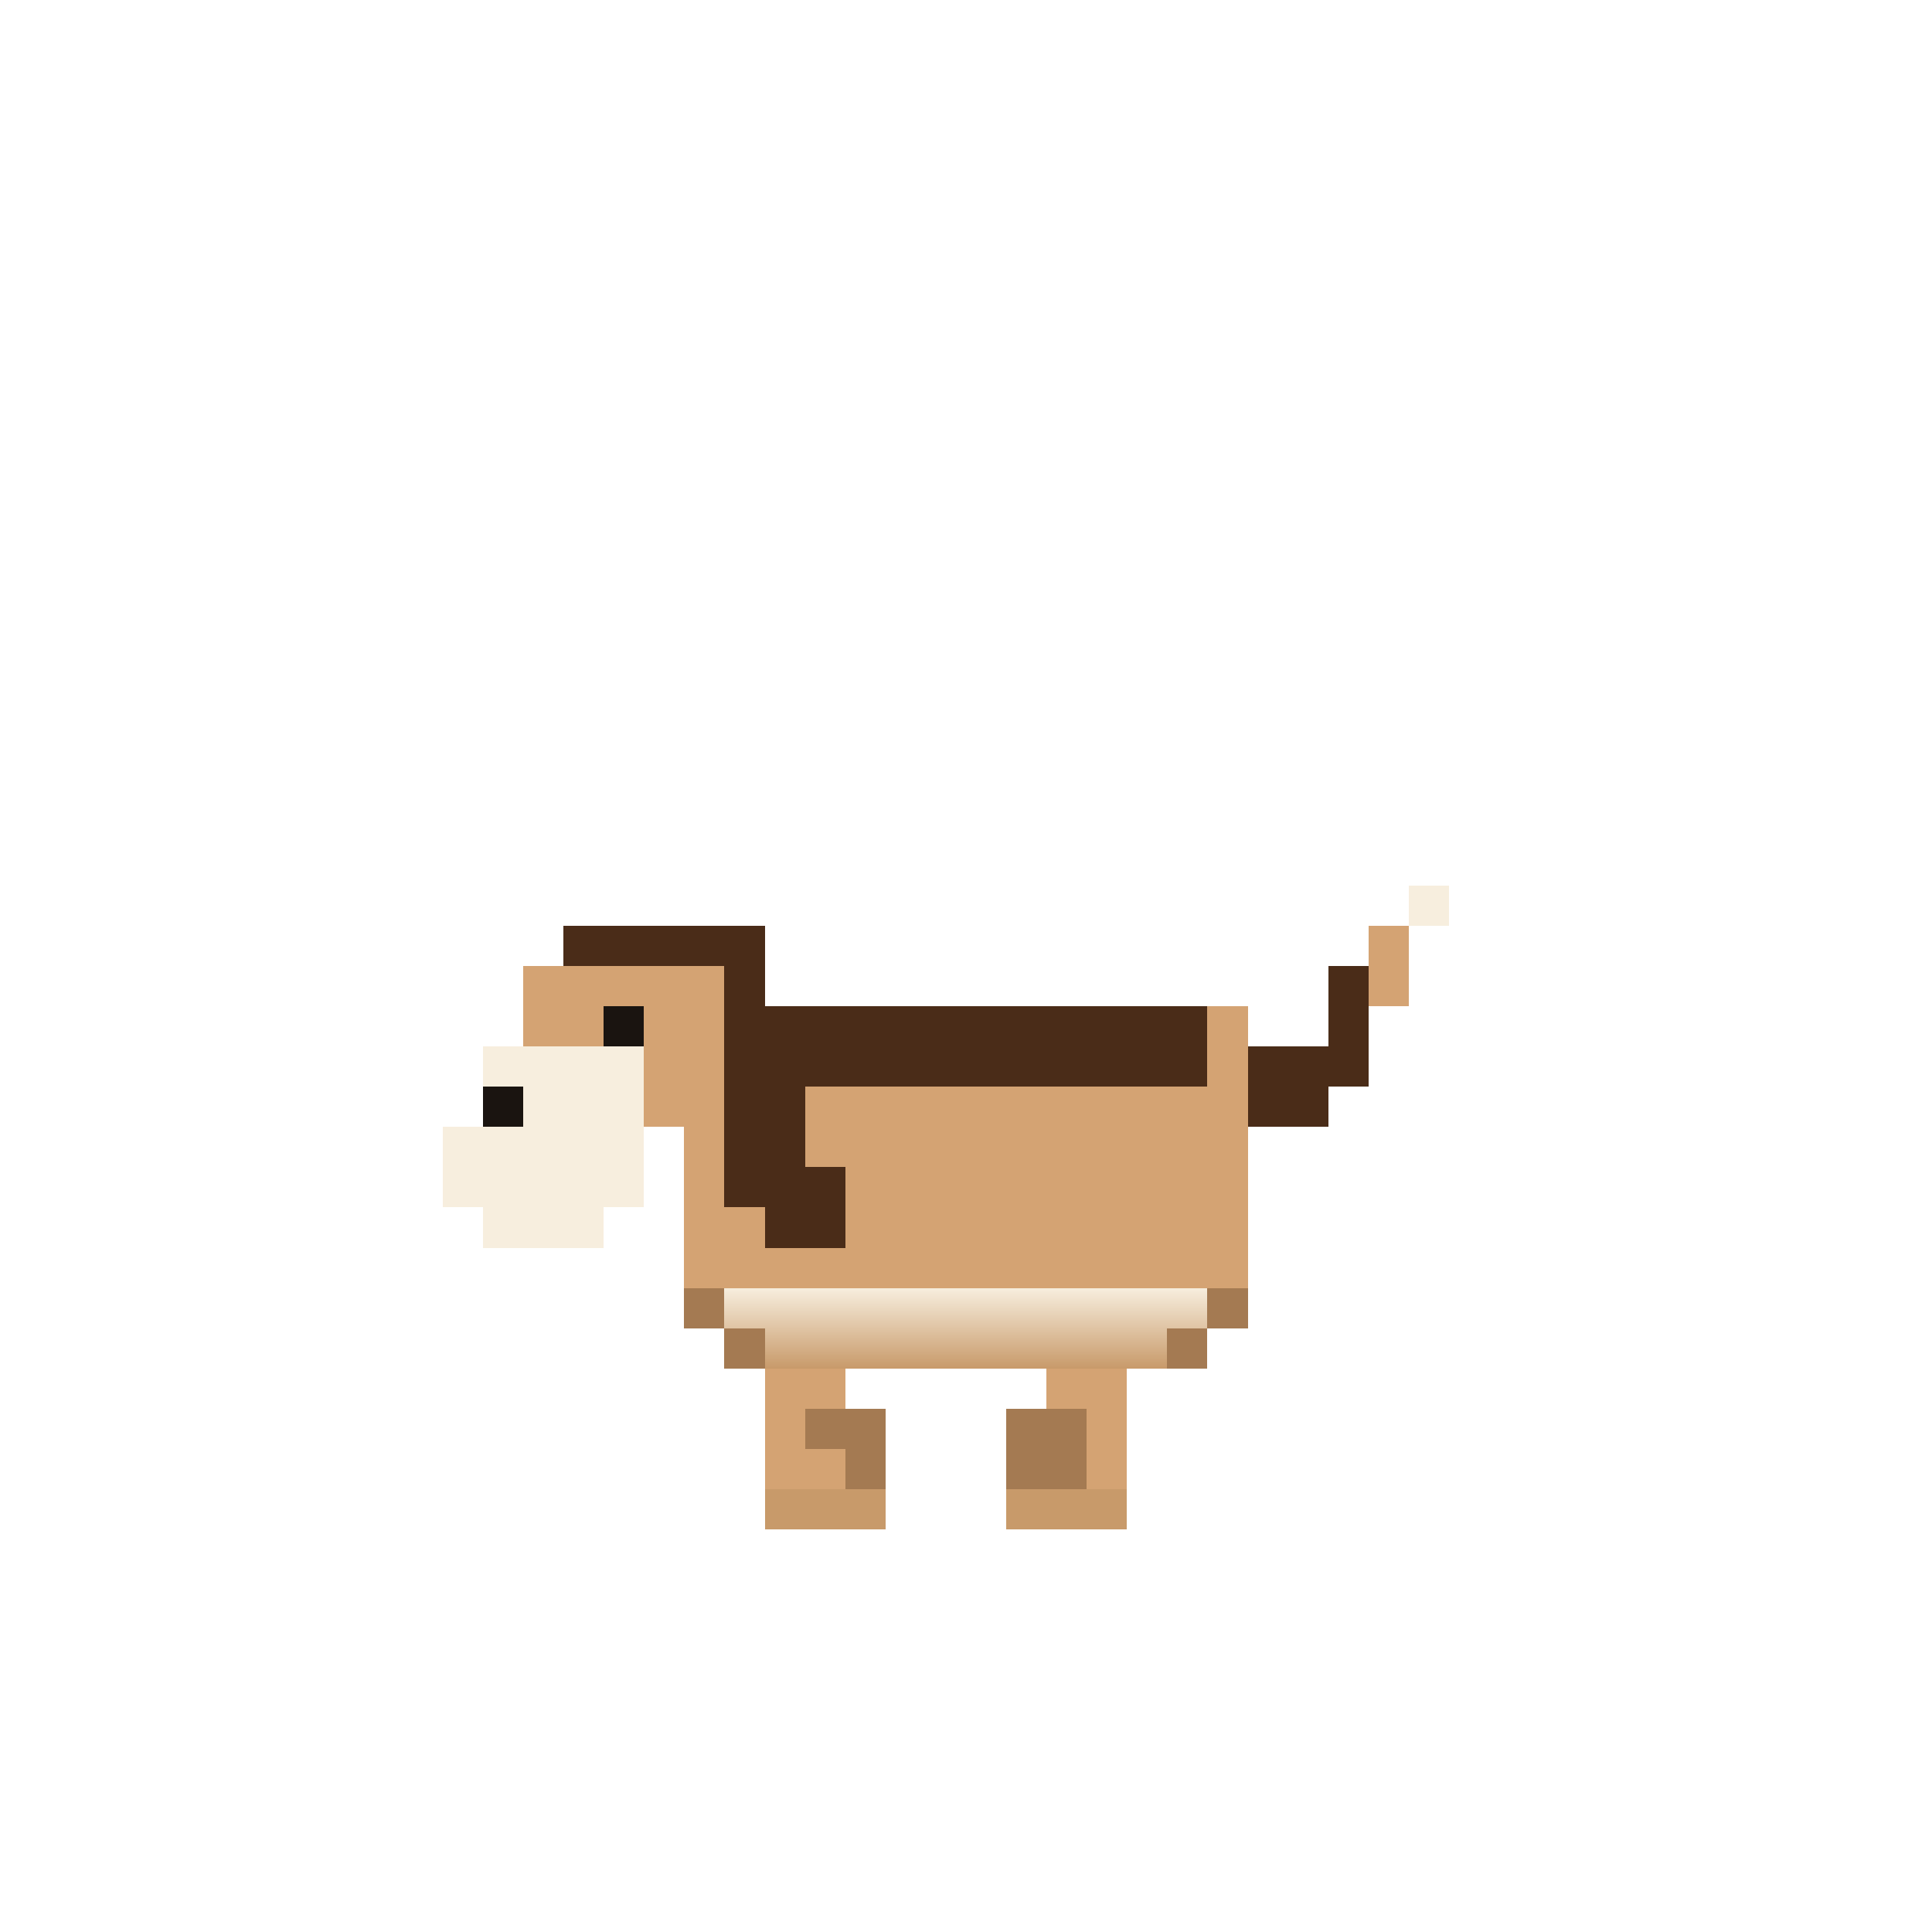
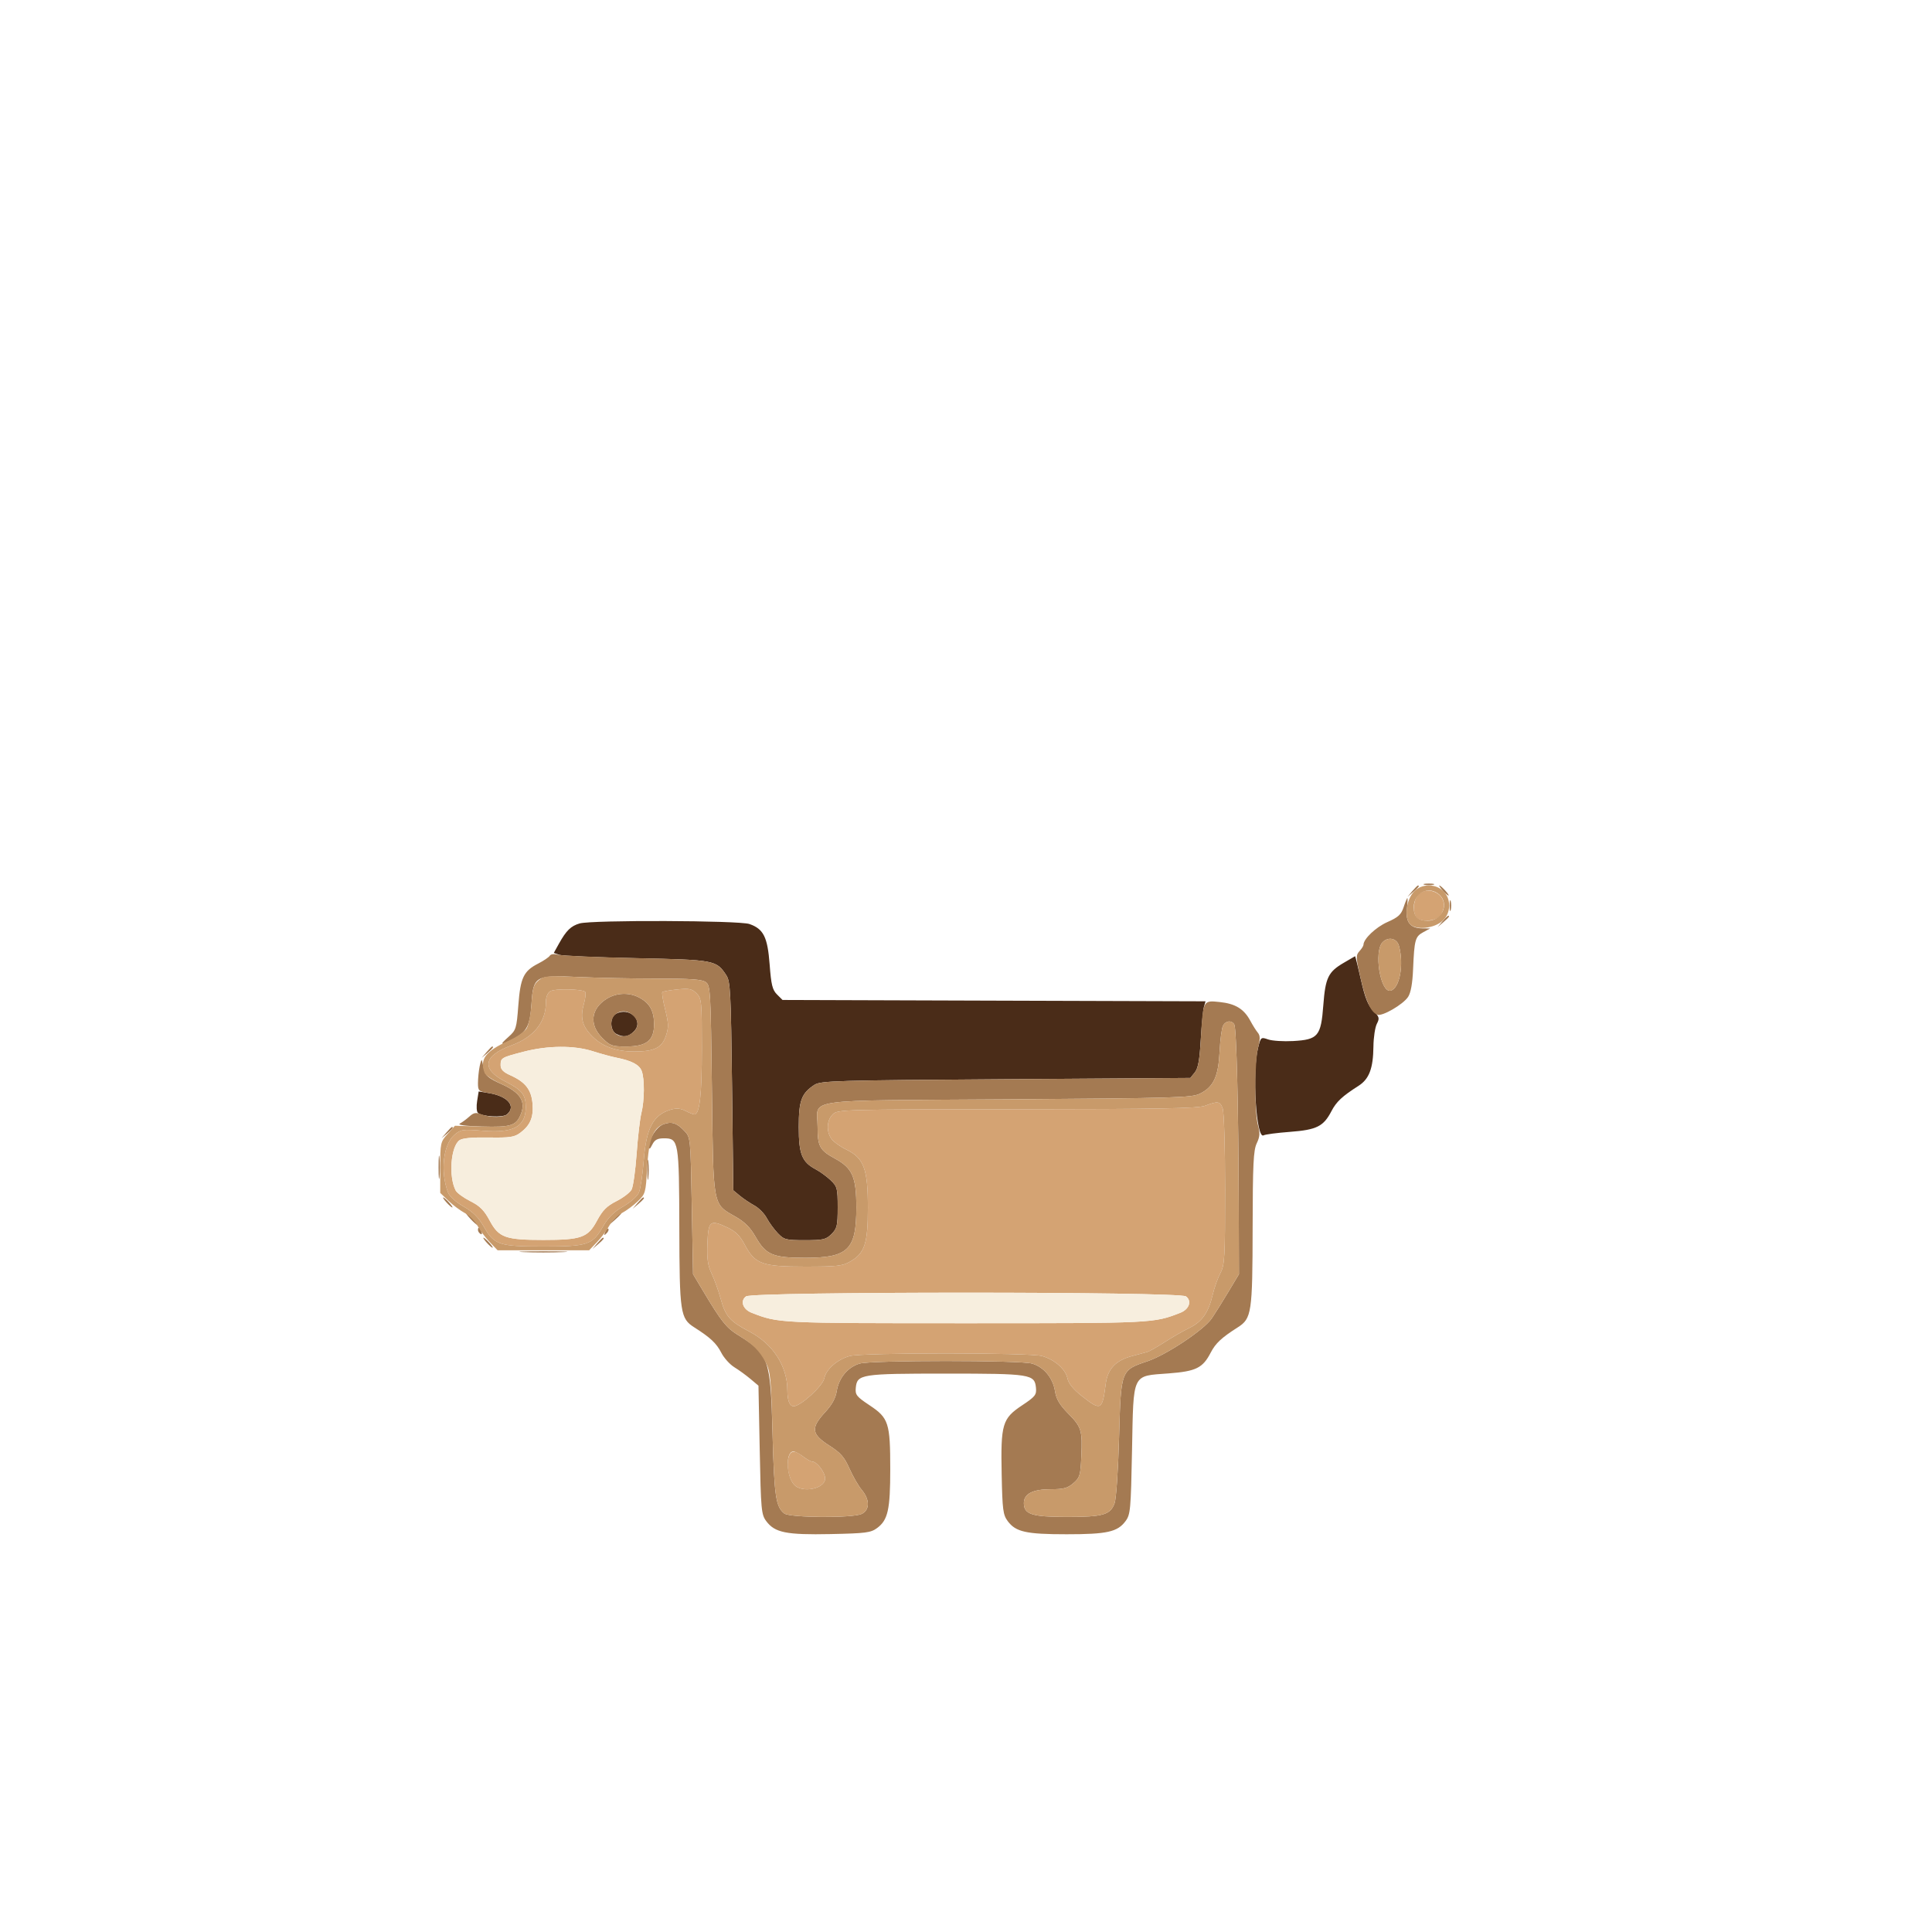
- <svg xmlns="http://www.w3.org/2000/svg" viewBox="0 0 48 48" shape-rendering="crispEdges">
-   <defs>
-     <linearGradient id="belly" x1="0" y1="32" x2="0" y2="34" gradientUnits="userSpaceOnUse" spreadMethod="pad">
-       <stop offset="0" stop-color="#f7eede" />
-       <stop offset="1" stop-color="#c89a6a" />
-     </linearGradient>
-   </defs>
-   <rect x="19" y="25" width="11" height="2" fill="#4a2c18" />
-   <rect x="30" y="25" width="1" height="2" fill="#d4a373" />
-   <rect x="17" y="25" width="2" height="2" fill="#d4a373" />
-   <rect x="17" y="27" width="14" height="2" fill="#d4a373" />
-   <rect x="17" y="29" width="14" height="3" fill="#d4a373" />
-   <rect x="17" y="32" width="1" height="1" fill="#a47a52" />
-   <rect x="30" y="32" width="1" height="1" fill="#a47a52" />
-   <rect x="18" y="32" width="12" height="1" fill="url(#belly)" />
-   <rect x="18" y="33" width="1" height="1" fill="#a47a52" />
-   <rect x="29" y="33" width="1" height="1" fill="#a47a52" />
-   <rect x="19" y="33" width="10" height="1" fill="url(#belly)" />
-   <rect x="17" y="23" width="2" height="2" fill="#4a2c18" />
-   <rect x="18" y="25" width="2" height="5" fill="#4a2c18" />
-   <rect x="19" y="29" width="2" height="2" fill="#4a2c18" />
-   <rect x="14" y="23" width="4" height="1" fill="#4a2c18" />
-   <rect x="13" y="24" width="5" height="2" fill="#d4a373" />
-   <rect x="16" y="26" width="2" height="2" fill="#d4a373" />
-   <rect x="12" y="26" width="4" height="2" fill="url(#belly)" />
-   <rect x="11" y="28" width="5" height="2" fill="url(#belly)" />
-   <rect x="12" y="30" width="3" height="1" fill="url(#belly)" />
-   <rect x="15" y="25" width="1" height="1" fill="#1a1410" />
-   <rect x="12" y="27" width="1" height="1" fill="#1a1410" />
-   <rect x="31" y="26" width="2" height="2" fill="#4a2c18" />
-   <rect x="33" y="24" width="1" height="3" fill="#4a2c18" />
-   <rect x="34" y="23" width="1" height="2" fill="#d4a373" />
-   <rect x="35" y="22" width="1" height="1" fill="url(#belly)" />
-   <rect x="26" y="34" width="2" height="3" fill="#d4a373" />
-   <rect x="26" y="35" width="1" height="1" fill="#a47a52" />
-   <rect x="26" y="37" width="2" height="1" fill="url(#belly)" />
-   <rect x="25" y="35" width="2" height="2" fill="#a47a52" />
-   <rect x="25" y="37" width="2" height="1" fill="url(#belly)" />
-   <rect x="20" y="35" width="2" height="2" fill="#a47a52" />
-   <rect x="20" y="37" width="2" height="1" fill="url(#belly)" />
-   <rect x="19" y="34" width="2" height="3" fill="#d4a373" />
-   <rect x="20" y="35" width="1" height="1" fill="#a47a52" />
-   <rect x="19" y="37" width="2" height="1" fill="url(#belly)" />
+ <svg xmlns="http://www.w3.org/2000/svg" viewBox="0 0 48 48" width="48" height="48">
+   <g transform="scale(0.0625 0.0625) translate(0,768) scale(1,-1)" fill="#d4a373" stroke="none">
+     <path d="M563.65 412.17 C561.73 410.04 561.47 404.93 563.20 403.20 C565.02 401.38 570.47 401.75 572.35 403.83 C573.26 404.83 574.00 406.79 574.00 408.17 C574.00 413.30 567.09 415.97 563.65 412.17 Z M218.75 373.98 C217.62 373.28 217.00 371.66 217.00 369.42 C217.00 361.69 212.16 355.69 203.29 352.44 C192.02 348.32 191.16 342.97 200.98 338.01 C207.44 334.75 209.00 332.80 209.00 328.00 C209.00 320.17 204.28 317.53 192.03 318.50 C183.82 319.15 183.17 319.05 180.58 316.82 C176.14 313.01 174.97 302.11 178.11 293.93 C178.69 292.42 181.25 290.12 184.27 288.40 C188.06 286.23 190.23 284.06 192.40 280.27 C196.46 273.15 198.44 272.50 216.00 272.50 C233.56 272.50 235.54 273.15 239.60 280.27 C241.77 284.06 243.94 286.23 247.73 288.40 C250.72 290.11 253.37 292.47 254.00 294.01 C254.61 295.47 255.46 301.13 255.88 306.59 C256.92 319.71 259.70 324.91 266.77 326.93 C268.91 327.55 270.62 327.39 272.52 326.40 C274.01 325.63 275.58 325.00 276.02 325.00 C278.13 325.00 279.00 332.62 279.00 351.15 C279.00 370.06 278.90 371.10 276.87 373.13 C275.05 374.95 273.97 375.17 269.27 374.69 C266.25 374.38 263.57 373.90 263.29 373.63 C263.02 373.36 263.53 370.23 264.42 366.69 C265.77 361.28 265.83 359.63 264.77 356.40 C263.16 351.52 260.23 350.03 252.22 350.01 C245.18 350.00 239.81 351.85 235.82 355.67 C231.55 359.76 230.53 363.23 232.01 368.54 C232.71 371.03 232.98 373.35 232.62 373.72 C231.45 374.88 220.56 375.09 218.75 373.98 Z M235.62 350.13 C238.85 349.10 243.07 347.95 245.00 347.57 C251.08 346.37 254.14 344.76 255.08 342.28 C256.28 339.12 256.21 330.54 254.95 325.50 C254.39 323.30 253.55 316.04 253.07 309.37 C252.59 302.70 251.69 296.28 251.06 295.12 C250.44 293.95 247.73 291.88 245.04 290.52 C241.20 288.58 239.54 286.90 237.32 282.77 C233.72 276.05 231.12 275.11 216.00 275.11 C200.88 275.11 198.28 276.05 194.68 282.77 C192.46 286.90 190.80 288.58 186.96 290.52 C184.27 291.88 181.66 293.79 181.15 294.75 C178.28 300.22 179.16 312.18 182.63 314.72 C183.79 315.57 187.60 315.93 194.22 315.83 C202.69 315.69 204.46 315.95 206.79 317.68 C210.78 320.65 212.14 323.85 211.69 329.28 C211.22 334.82 208.87 337.85 202.95 340.52 C200.02 341.84 199.00 342.89 199.00 344.59 C199.00 347.46 199.32 347.65 208.20 349.94 C217.84 352.43 228.16 352.50 235.62 350.13 Z M479.00 328.44 C476.22 327.39 460.84 327.10 404.25 327.06 C334.37 327.00 332.96 326.96 331.00 325.00 C328.63 322.63 328.41 318.29 330.49 315.32 C331.31 314.14 333.98 312.22 336.43 311.03 C343.41 307.65 345.00 303.37 345.00 287.93 C345.00 273.64 343.77 269.89 338.00 266.53 C334.92 264.74 332.77 264.50 320.00 264.50 C302.89 264.50 300.12 265.51 296.00 273.29 C294.14 276.80 292.39 278.53 289.15 280.06 C282.26 283.30 281.55 282.73 281.21 273.68 C280.98 267.54 281.34 265.00 282.90 261.70 C284.00 259.39 285.59 254.97 286.44 251.87 C288.42 244.67 290.04 242.81 298.00 238.62 C307.30 233.73 312.98 224.91 312.99 215.33 C313.00 211.23 313.89 209.00 315.52 209.00 C318.23 209.00 327.06 217.05 327.66 220.07 C328.39 223.70 332.80 227.57 337.78 228.96 C342.75 230.34 409.25 230.34 414.22 228.96 C419.20 227.57 423.61 223.70 424.34 220.07 C424.73 218.08 426.62 215.77 430.05 213.05 C437.64 207.05 438.20 207.33 439.52 217.74 C440.30 223.90 443.54 227.29 450.30 229.03 C452.61 229.63 455.19 230.32 456.03 230.56 C456.87 230.80 460.02 232.58 463.03 234.52 C466.04 236.47 470.46 239.00 472.85 240.16 C477.85 242.59 480.38 246.21 482.09 253.42 C482.75 256.21 484.13 260.07 485.15 261.99 C486.83 265.15 487.00 268.18 487.00 295.17 C487.00 312.05 486.58 325.98 486.02 327.43 C484.95 330.27 484.14 330.38 479.00 328.44 Z M471.43 252.67 C473.88 250.89 472.73 247.53 469.22 246.16 C458.52 241.99 458.68 242.00 384.00 242.00 C309.32 242.00 309.48 241.99 298.78 246.16 C295.27 247.53 294.12 250.89 296.57 252.67 C299.25 254.63 468.75 254.63 471.43 252.67 Z M313.40 188.46 C312.56 185.10 313.63 180.07 315.67 177.82 C318.82 174.33 328.00 176.17 328.00 180.29 C328.00 182.71 324.72 187.00 322.87 187.00 C322.29 187.00 320.67 187.90 319.27 189.00 C315.87 191.68 314.17 191.52 313.40 188.46 Z" />
+   </g>
+   <g transform="scale(0.0625 0.0625) translate(0,768) scale(1,-1)" fill="#4a2c18" stroke="none">
+     <path d="M230.42 400.92 C226.94 399.91 225.10 398.12 222.17 392.85 L220.14 389.20 L222.32 388.45 C223.52 388.04 237.35 387.43 253.05 387.10 C284.16 386.45 284.77 386.33 288.74 380.28 C290.33 377.86 290.55 373.54 291.00 336.21 L291.50 294.82 L294.11 292.66 C295.55 291.47 298.15 289.73 299.89 288.78 C301.63 287.83 303.83 285.60 304.78 283.82 C305.73 282.04 307.70 279.33 309.17 277.79 C311.67 275.18 312.38 275.00 319.97 275.00 C327.26 275.00 328.34 275.25 330.55 277.45 C332.75 279.66 333.00 280.74 333.00 288.03 C333.00 295.62 332.82 296.33 330.21 298.83 C328.67 300.30 326.01 302.24 324.29 303.15 C318.78 306.08 317.52 309.20 317.52 320.00 C317.52 330.49 318.59 333.37 323.72 336.74 C326.21 338.37 331.87 338.54 399.79 339.00 L473.18 339.50 L474.93 341.67 C476.26 343.31 476.85 346.52 477.32 354.67 C477.66 360.63 478.23 366.50 478.58 367.73 L479.22 369.97 L395.14 370.23 L311.06 370.50 L308.87 372.69 C307.05 374.50 306.55 376.52 305.95 384.56 C305.12 395.53 303.52 398.73 297.91 400.69 C293.82 402.13 235.24 402.33 230.42 400.92 Z M534.21 385.30 C527.99 381.68 526.87 379.38 526.04 368.44 C525.11 356.09 523.97 354.73 514.04 354.17 C510.21 353.96 505.75 354.24 504.13 354.80 C501.25 355.81 501.17 355.74 500.10 351.47 C497.67 341.83 499.38 314.88 502.31 316.69 C502.91 317.06 507.63 317.68 512.81 318.07 C523.43 318.88 526.12 320.23 529.28 326.32 C531.22 330.05 533.58 332.25 540.00 336.34 C544.27 339.06 545.86 343.25 545.96 352.00 C546.00 355.57 546.61 359.62 547.31 361.00 C548.47 363.25 548.33 363.77 545.88 366.24 C543.82 368.32 542.64 371.28 541.00 378.49 C539.81 383.72 538.76 387.95 538.67 387.90 C538.58 387.84 536.57 386.68 534.21 385.30 Z M244.75 364.92 C242.33 363.51 242.45 358.37 244.93 357.04 C247.80 355.50 249.77 355.77 251.98 357.98 C256.20 362.20 250.11 368.04 244.75 364.92 Z M189.67 330.34 C189.33 328.25 189.45 326.15 189.94 325.66 C191.48 324.12 199.85 323.63 201.49 324.99 C205.32 328.17 201.89 332.26 194.39 333.47 L190.28 334.13 L189.67 330.34 Z" />
+   </g>
+   <g transform="scale(0.0625 0.0625) translate(0,768) scale(1,-1)" fill="#a47a52" stroke="none">
+     <path d="M566.25 416.31 C567.21 416.06 568.79 416.06 569.75 416.31 C570.71 416.56 569.92 416.77 568.00 416.77 C566.08 416.77 565.29 416.56 566.25 416.31 Z M561.40 413.75 L559.50 411.50 L561.75 413.40 C563.86 415.20 564.46 416.00 563.65 416.00 C563.47 416.00 562.45 414.99 561.40 413.75 Z M573.50 414.00 C574.50 412.90 575.53 412.00 575.81 412.00 C576.08 412.00 575.50 412.90 574.50 414.00 C573.50 415.10 572.47 416.00 572.19 416.00 C571.92 416.00 572.50 415.10 573.50 414.00 Z M557.97 407.40 C556.98 404.42 555.85 403.38 551.50 401.46 C546.91 399.43 542.00 394.76 542.00 392.42 C542.00 392.00 541.28 390.86 540.40 389.89 C538.92 388.26 538.96 387.38 540.88 379.04 C542.99 369.88 544.96 365.61 547.52 364.63 C549.46 363.89 557.76 368.70 559.74 371.72 C560.83 373.39 561.49 377.06 561.73 382.86 C562.22 394.43 562.57 395.70 565.76 397.43 L568.50 398.92 L565.32 398.96 C560.59 399.02 558.68 401.46 559.27 406.68 C559.54 409.06 559.62 411.00 559.45 411.00 C559.29 411.00 558.62 409.38 557.97 407.40 Z M576.23 408.00 C576.23 406.07 576.44 405.29 576.69 406.25 C576.94 407.21 576.94 408.79 576.69 409.75 C576.44 410.71 576.23 409.93 576.23 408.00 Z M573.40 401.75 L571.50 399.50 L573.75 401.40 C574.99 402.45 576.00 403.47 576.00 403.65 C576.00 404.46 575.20 403.86 573.40 401.75 Z M556.11 392.00 C558.18 384.50 556.34 374.88 552.71 374.18 C548.68 373.41 546.04 389.90 549.62 393.48 C551.92 395.78 555.28 395.01 556.11 392.00 Z M218.55 388.08 C218.17 387.47 216.10 386.07 213.95 384.97 C208.13 382.00 206.87 379.36 206.04 368.33 C205.34 359.14 205.15 358.52 202.14 355.83 C198.38 352.47 198.74 352.32 204.03 355.01 C209.40 357.76 210.70 360.25 211.27 368.94 C212.00 380.01 212.75 380.44 229.91 379.63 C237.28 379.28 251.26 379.00 260.97 379.00 C274.62 379.00 279.06 378.68 280.56 377.58 C282.41 376.23 282.52 374.28 283.00 334.83 C283.57 287.67 283.22 289.57 292.37 284.35 C296.07 282.23 298.25 280.04 300.41 276.25 C304.45 269.18 307.25 268.00 320.00 268.00 C337.17 268.00 340.41 271.17 340.41 288.00 C340.41 300.10 338.86 303.67 331.95 307.43 C325.81 310.77 325.00 312.26 325.00 320.24 C325.00 331.56 317.01 330.43 400.67 331.00 C467.68 331.46 473.78 331.64 477.04 333.27 C482.41 335.94 484.31 340.03 484.81 349.98 C485.05 354.67 485.65 359.29 486.16 360.25 C487.21 362.28 489.54 362.55 490.64 360.78 C491.52 359.35 492.30 328.03 492.42 289.00 L492.50 261.50 L488.32 254.50 C486.01 250.65 483.04 245.90 481.71 243.94 C478.60 239.37 463.72 229.45 456.12 226.88 C445.52 223.30 445.60 223.52 444.85 196.67 C444.48 183.42 443.71 172.17 443.05 170.39 C441.37 165.83 438.47 165.00 424.18 165.00 C410.20 165.00 407.00 166.03 407.00 170.50 C407.00 174.18 410.54 176.00 417.67 176.00 C422.79 176.00 424.38 176.42 426.68 178.40 C429.24 180.60 429.51 181.50 429.84 188.91 C430.32 199.43 429.92 200.73 424.56 206.17 C421.20 209.59 419.90 211.79 419.39 214.96 C418.53 220.32 414.91 224.65 410.19 225.97 C405.31 227.32 346.69 227.32 341.81 225.97 C337.11 224.66 333.47 220.33 332.62 215.05 C332.17 212.19 330.74 209.58 327.98 206.60 C322.24 200.37 322.54 197.91 329.60 193.40 C334.19 190.46 335.63 188.82 337.67 184.22 C339.03 181.14 341.24 177.32 342.57 175.73 C345.84 171.85 345.79 167.68 342.45 166.16 C338.80 164.50 314.03 164.66 311.79 166.36 C308.40 168.93 307.76 173.31 307.10 198.00 C306.30 228.03 305.73 229.64 293.22 237.41 C288.76 240.18 286.68 242.80 279.68 254.50 L275.50 261.50 L275.00 288.67 C274.50 315.68 274.49 315.86 272.09 318.40 C269.05 321.64 266.94 322.31 263.68 321.07 C260.99 320.04 257.99 315.40 258.01 312.30 C258.03 310.93 258.33 311.09 259.29 313.00 C260.27 314.94 261.33 315.50 264.00 315.50 C269.76 315.50 269.96 314.32 270.04 280.00 C270.12 246.02 270.44 243.88 276.00 240.34 C282.45 236.24 284.78 234.04 286.73 230.26 C287.79 228.19 290.13 225.60 291.92 224.50 C293.71 223.40 296.60 221.30 298.34 219.83 L301.50 217.17 L302.00 191.65 C302.47 167.74 302.63 165.96 304.60 163.32 C308.00 158.74 312.56 157.82 330.18 158.18 C344.24 158.47 346.15 158.72 348.68 160.59 C352.97 163.78 353.89 167.89 353.89 184.00 C353.89 202.36 353.25 204.34 345.69 209.36 C340.46 212.84 339.92 213.53 340.19 216.34 C340.72 221.73 342.23 221.97 376.00 221.97 C409.77 221.97 411.28 221.73 411.81 216.34 C412.08 213.53 411.54 212.84 406.31 209.36 C398.41 204.11 397.77 201.93 398.18 181.82 C398.47 167.76 398.72 165.85 400.59 163.32 C403.78 159.03 407.89 158.11 424.00 158.11 C440.11 158.11 444.22 159.03 447.41 163.32 C449.37 165.96 449.53 167.75 450.00 191.55 C450.61 222.58 449.83 220.94 464.56 222.05 C475.45 222.88 478.11 224.19 481.28 230.32 C483.22 234.05 485.58 236.25 492.00 240.34 C497.56 243.88 497.88 246.02 497.94 279.85 C497.99 305.29 498.25 310.73 499.57 313.51 C500.83 316.16 500.93 317.59 500.08 320.66 C498.67 325.72 498.70 345.92 500.12 351.56 C500.99 355.00 500.96 356.35 499.99 357.51 C499.30 358.34 497.96 360.47 497.02 362.23 C494.49 366.94 491.07 369.03 484.84 369.68 C478.14 370.37 478.23 370.56 477.32 354.67 C476.85 346.52 476.26 343.31 474.93 341.67 L473.18 339.50 L399.79 339.00 C331.87 338.54 326.21 338.37 323.72 336.74 C318.59 333.37 317.52 330.49 317.52 320.00 C317.52 309.20 318.78 306.08 324.29 303.15 C326.01 302.24 328.67 300.30 330.21 298.83 C332.82 296.33 333.00 295.62 333.00 288.03 C333.00 280.74 332.75 279.66 330.55 277.45 C328.34 275.25 327.26 275.00 319.97 275.00 C312.38 275.00 311.67 275.18 309.17 277.79 C307.70 279.33 305.73 282.04 304.78 283.82 C303.83 285.60 301.63 287.83 299.89 288.78 C298.15 289.73 295.55 291.47 294.11 292.66 L291.50 294.82 L291.00 336.21 C290.55 373.54 290.33 377.86 288.74 380.28 C284.77 386.32 284.15 386.44 253.05 387.13 C237.35 387.48 223.32 388.09 221.87 388.48 C220.27 388.91 218.96 388.75 218.55 388.08 Z M241.31 371.05 C234.87 367.12 234.09 360.71 239.40 355.40 C242.51 352.29 243.31 352.00 248.77 352.00 C257.04 352.00 260.00 354.33 260.00 360.85 C260.00 366.18 258.23 369.31 253.99 371.51 C250.03 373.55 245.13 373.37 241.31 371.05 Z M251.17 364.75 C253.80 362.63 254.10 360.10 251.98 357.98 C248.38 354.38 243.00 356.18 243.00 360.99 C243.00 365.31 247.76 367.50 251.17 364.75 Z M193.40 349.75 L191.50 347.50 L193.75 349.40 C195.86 351.20 196.46 352.00 195.65 352.00 C195.47 352.00 194.45 350.99 193.40 349.75 Z M190.67 344.11 C190.30 342.26 190.00 339.27 190.00 337.46 C190.00 334.37 190.25 334.14 194.25 333.49 C201.69 332.29 205.12 328.52 201.80 325.20 C200.33 323.73 195.07 323.64 191.41 325.03 C189.20 325.88 188.31 325.72 186.60 324.17 C185.44 323.13 183.75 321.87 182.83 321.39 C181.74 320.81 184.76 320.39 191.55 320.19 C203.05 319.86 205.14 320.50 206.98 324.96 C209.12 330.13 206.88 333.69 199.36 337.06 C194.28 339.34 192.95 340.43 192.45 342.69 C192.10 344.24 191.72 345.94 191.58 346.48 C191.45 347.03 191.04 345.96 190.67 344.11 Z M177.40 317.75 L175.50 315.50 L177.75 317.40 C179.86 319.20 180.46 320.00 179.65 320.00 C179.47 320.00 178.45 318.99 177.40 317.75 Z M174.34 304.00 C174.34 299.88 174.51 298.19 174.73 300.25 C174.94 302.31 174.94 305.69 174.73 307.75 C174.51 309.81 174.34 308.12 174.34 304.00 Z M257.32 303.00 C257.32 299.43 257.50 297.96 257.72 299.75 C257.95 301.54 257.95 304.46 257.72 306.25 C257.50 308.04 257.32 306.57 257.32 303.00 Z M177.50 290.00 C178.50 288.90 179.53 288.00 179.81 288.00 C180.08 288.00 179.50 288.90 178.50 290.00 C177.50 291.10 176.47 292.00 176.19 292.00 C175.92 292.00 176.50 291.10 177.50 290.00 Z M253.40 289.75 L251.50 287.50 L253.75 289.40 C255.86 291.20 256.46 292.00 255.65 292.00 C255.47 292.00 254.45 290.99 253.40 289.75 Z M187.00 283.50 C188.29 282.12 189.57 281.00 189.85 281.00 C190.12 281.00 189.29 282.12 188.00 283.50 C186.71 284.88 185.43 286.00 185.15 286.00 C184.88 286.00 185.71 284.88 187.00 283.50 Z M243.92 283.25 L241.50 280.50 L244.25 282.92 C246.82 285.19 247.46 286.00 246.67 286.00 C246.50 286.00 245.26 284.76 243.92 283.25 Z M190.00 279.06 C190.00 278.54 190.44 277.84 190.99 277.51 C191.56 277.16 191.72 277.56 191.38 278.45 C190.72 280.18 190.00 280.50 190.00 279.06 Z M240.56 278.29 C240.02 276.87 240.14 276.75 241.12 277.73 C241.81 278.41 242.11 279.22 241.81 279.53 C241.50 279.83 240.94 279.28 240.56 278.29 Z M193.50 274.00 C194.50 272.90 195.53 272.00 195.81 272.00 C196.08 272.00 195.50 272.90 194.50 274.00 C193.50 275.10 192.47 276.00 192.19 276.00 C191.92 276.00 192.50 275.10 193.50 274.00 Z M237.40 273.75 L235.50 271.50 L237.75 273.40 C239.86 275.20 240.46 276.00 239.65 276.00 C239.47 276.00 238.45 274.99 237.40 273.75 Z M208.25 270.26 C212.51 270.07 219.49 270.07 223.75 270.26 C228.01 270.44 224.53 270.60 216.00 270.60 C207.47 270.60 203.99 270.44 208.25 270.26 Z" />
+   </g>
+   <g transform="scale(0.0625 0.0625) translate(0,768) scale(1,-1)" fill="#c89a6a" stroke="none">
+     <path d="M562.06 413.56 C558.94 410.24 558.11 403.03 560.57 400.57 C563.03 398.11 570.24 398.94 573.56 402.06 C576.85 405.14 576.91 410.80 573.69 413.83 C570.45 416.86 565.04 416.74 562.06 413.56 Z M572.17 412.35 C576.22 408.68 573.24 402.00 567.55 402.00 C563.61 402.00 562.00 403.56 562.00 407.37 C562.00 413.14 568.03 416.09 572.17 412.35 Z M549.62 393.48 C546.04 389.90 548.68 373.41 552.71 374.18 C556.34 374.88 558.18 384.50 556.11 392.00 C555.28 395.01 551.92 395.78 549.62 393.48 Z M214.13 378.33 C212.13 376.69 211.68 375.23 211.27 368.94 C211.00 364.85 210.12 360.45 209.31 359.16 C208.49 357.87 205.28 355.67 202.17 354.27 C192.99 350.15 190.57 346.89 192.65 341.47 C193.01 340.54 196.08 338.54 199.48 337.01 C206.88 333.69 209.11 330.10 206.98 324.96 C205.13 320.49 203.06 319.86 191.39 320.19 L180.85 320.50 L177.92 317.23 C175.10 314.08 175.00 313.62 175.00 303.88 L175.00 293.80 L178.28 290.65 C180.08 288.92 183.02 286.73 184.81 285.78 C186.60 284.83 188.83 282.60 189.78 280.81 C190.73 279.02 192.92 276.08 194.65 274.28 L197.80 271.00 L216.00 271.00 L234.20 271.00 L237.35 274.28 C239.08 276.08 241.27 279.02 242.22 280.81 C243.17 282.60 245.40 284.83 247.19 285.78 C248.98 286.73 251.85 288.85 253.57 290.50 C256.56 293.38 256.71 293.92 257.24 303.60 C257.86 314.86 259.57 319.51 263.68 321.07 C266.94 322.31 269.05 321.64 272.09 318.40 C274.49 315.86 274.50 315.68 275.00 288.67 L275.50 261.50 L279.68 254.50 C286.68 242.80 288.76 240.18 293.22 237.41 C299.27 233.66 301.88 231.09 304.32 226.50 C306.27 222.85 306.51 220.36 307.10 198.00 C307.76 173.31 308.40 168.93 311.79 166.36 C314.03 164.66 338.80 164.50 342.45 166.16 C345.79 167.68 345.84 171.85 342.57 175.73 C341.24 177.32 339.03 181.14 337.67 184.22 C335.63 188.82 334.19 190.46 329.60 193.40 C322.54 197.91 322.24 200.37 327.98 206.60 C330.74 209.58 332.17 212.19 332.62 215.05 C333.47 220.33 337.11 224.66 341.81 225.97 C346.69 227.32 405.31 227.32 410.19 225.97 C414.91 224.65 418.53 220.32 419.39 214.96 C419.90 211.79 421.20 209.59 424.56 206.17 C429.92 200.73 430.32 199.43 429.84 188.91 C429.51 181.50 429.24 180.60 426.68 178.40 C424.38 176.42 422.79 176.00 417.67 176.00 C410.54 176.00 407.00 174.18 407.00 170.50 C407.00 166.03 410.20 165.00 424.18 165.00 C438.47 165.00 441.37 165.83 443.05 170.39 C443.71 172.17 444.48 183.42 444.85 196.67 C445.60 223.52 445.52 223.30 456.12 226.88 C463.72 229.45 478.60 239.37 481.71 243.94 C483.04 245.90 486.01 250.65 488.32 254.50 L492.50 261.50 L492.42 289.00 C492.30 328.03 491.52 359.35 490.64 360.78 C489.54 362.55 487.21 362.28 486.16 360.25 C485.65 359.29 485.05 354.67 484.81 349.98 C484.31 340.03 482.41 335.94 477.04 333.27 C473.78 331.64 467.68 331.46 400.67 331.00 C317.01 330.43 325.00 331.56 325.00 320.24 C325.00 312.26 325.81 310.77 331.95 307.43 C338.86 303.67 340.41 300.10 340.41 288.00 C340.41 271.17 337.17 268.00 320.00 268.00 C307.25 268.00 304.45 269.18 300.41 276.25 C298.25 280.04 296.07 282.23 292.37 284.35 C283.22 289.57 283.57 287.67 283.00 334.83 C282.52 374.28 282.41 376.23 280.56 377.58 C279.06 378.68 274.62 379.00 260.97 379.00 C251.26 379.00 237.28 379.28 229.91 379.63 C217.59 380.21 216.31 380.11 214.13 378.33 Z M232.62 373.72 C232.98 373.35 232.71 371.03 232.01 368.54 C230.53 363.23 231.55 359.76 235.82 355.67 C239.81 351.85 245.18 350.00 252.22 350.01 C260.23 350.03 263.16 351.52 264.77 356.40 C265.83 359.63 265.77 361.28 264.42 366.69 C263.53 370.23 263.02 373.36 263.29 373.63 C263.57 373.90 266.25 374.38 269.27 374.69 C273.97 375.17 275.05 374.95 276.87 373.13 C278.90 371.10 279.00 370.06 279.00 351.15 C279.00 332.62 278.13 325.00 276.02 325.00 C275.58 325.00 274.01 325.63 272.52 326.40 C270.62 327.39 268.91 327.55 266.77 326.93 C259.70 324.91 256.92 319.71 255.88 306.59 C255.46 301.13 254.61 295.47 254.00 294.01 C253.37 292.47 250.72 290.11 247.73 288.40 C243.94 286.23 241.77 284.06 239.60 280.27 C235.54 273.15 233.56 272.50 216.00 272.50 C198.44 272.50 196.46 273.15 192.40 280.27 C190.23 284.06 188.06 286.23 184.27 288.40 C181.25 290.12 178.69 292.42 178.11 293.93 C174.97 302.11 176.14 313.01 180.58 316.82 C183.17 319.05 183.82 319.15 192.03 318.50 C204.28 317.53 209.00 320.17 209.00 328.00 C209.00 332.80 207.44 334.75 200.98 338.01 C191.16 342.97 192.02 348.32 203.29 352.44 C212.16 355.69 217.00 361.69 217.00 369.42 C217.00 371.66 217.62 373.28 218.75 373.98 C220.56 375.09 231.45 374.88 232.62 373.72 Z M253.99 371.51 C258.23 369.31 260.00 366.18 260.00 360.85 C260.00 354.33 257.04 352.00 248.77 352.00 C243.31 352.00 242.51 352.29 239.40 355.40 C234.09 360.71 234.87 367.12 241.31 371.05 C245.13 373.37 250.03 373.55 253.99 371.51 Z M486.02 327.43 C486.58 325.98 487.00 312.05 487.00 295.17 C487.00 268.18 486.83 265.15 485.15 261.99 C484.13 260.07 482.75 256.21 482.09 253.42 C480.38 246.21 477.85 242.59 472.85 240.16 C470.46 239.00 466.04 236.47 463.03 234.52 C460.02 232.58 456.87 230.80 456.03 230.56 C455.19 230.32 452.61 229.63 450.30 229.03 C443.54 227.29 440.30 223.90 439.52 217.74 C438.20 207.33 437.64 207.05 430.05 213.05 C426.62 215.77 424.73 218.08 424.34 220.07 C423.61 223.70 419.20 227.57 414.22 228.96 C409.25 230.34 342.75 230.34 337.78 228.96 C332.80 227.57 328.39 223.70 327.66 220.07 C327.06 217.05 318.23 209.00 315.52 209.00 C313.89 209.00 313.00 211.23 312.99 215.33 C312.98 224.91 307.30 233.73 298.00 238.62 C290.04 242.81 288.42 244.67 286.44 251.87 C285.59 254.97 284.00 259.39 282.90 261.70 C281.34 265.00 280.98 267.54 281.21 273.68 C281.55 282.73 282.26 283.30 289.15 280.06 C292.39 278.53 294.14 276.80 296.00 273.29 C300.12 265.51 302.89 264.50 320.00 264.50 C332.77 264.50 334.92 264.74 338.00 266.53 C343.77 269.89 345.00 273.64 345.00 287.93 C345.00 303.37 343.41 307.65 336.43 311.03 C333.98 312.22 331.31 314.14 330.49 315.32 C328.41 318.29 328.63 322.63 331.00 325.00 C332.96 326.96 334.37 327.00 404.25 327.06 C460.84 327.10 476.22 327.39 479.00 328.44 C484.14 330.38 484.95 330.27 486.02 327.43 Z M319.27 189.00 C320.67 187.90 322.29 187.00 322.87 187.00 C324.72 187.00 328.00 182.71 328.00 180.29 C328.00 176.17 318.82 174.33 315.67 177.82 C312.47 181.35 312.26 191.00 315.38 191.00 C316.12 191.00 317.87 190.10 319.27 189.00 Z" />
+   </g>
+   <g transform="scale(0.0625 0.0625) translate(0,768) scale(1,-1)" fill="#f7eede" stroke="none">
+     <path d="M208.20 349.94 C199.32 347.65 199.00 347.46 199.00 344.59 C199.00 342.89 200.02 341.84 202.95 340.52 C208.87 337.85 211.22 334.82 211.69 329.28 C212.14 323.85 210.78 320.65 206.79 317.68 C204.46 315.95 202.69 315.69 194.22 315.83 C187.60 315.93 183.79 315.57 182.63 314.72 C179.16 312.18 178.28 300.22 181.15 294.75 C181.66 293.79 184.27 291.88 186.96 290.52 C190.80 288.58 192.46 286.90 194.68 282.77 C198.28 276.05 200.88 275.11 216.00 275.11 C231.12 275.11 233.72 276.05 237.32 282.77 C239.54 286.90 241.20 288.58 245.04 290.52 C247.73 291.88 250.44 293.95 251.06 295.12 C251.69 296.28 252.59 302.70 253.07 309.37 C253.55 316.04 254.39 323.30 254.95 325.50 C256.21 330.54 256.28 339.12 255.08 342.28 C254.14 344.76 251.08 346.37 245.00 347.57 C243.07 347.95 238.85 349.10 235.62 350.13 C228.16 352.50 217.84 352.43 208.20 349.94 Z M296.57 252.67 C294.12 250.89 295.27 247.53 298.78 246.16 C309.48 241.99 309.32 242.00 384.00 242.00 C458.68 242.00 458.52 241.99 469.22 246.16 C472.73 247.53 473.88 250.89 471.43 252.67 C468.75 254.63 299.25 254.63 296.57 252.67 Z" />
+   </g>
</svg>
